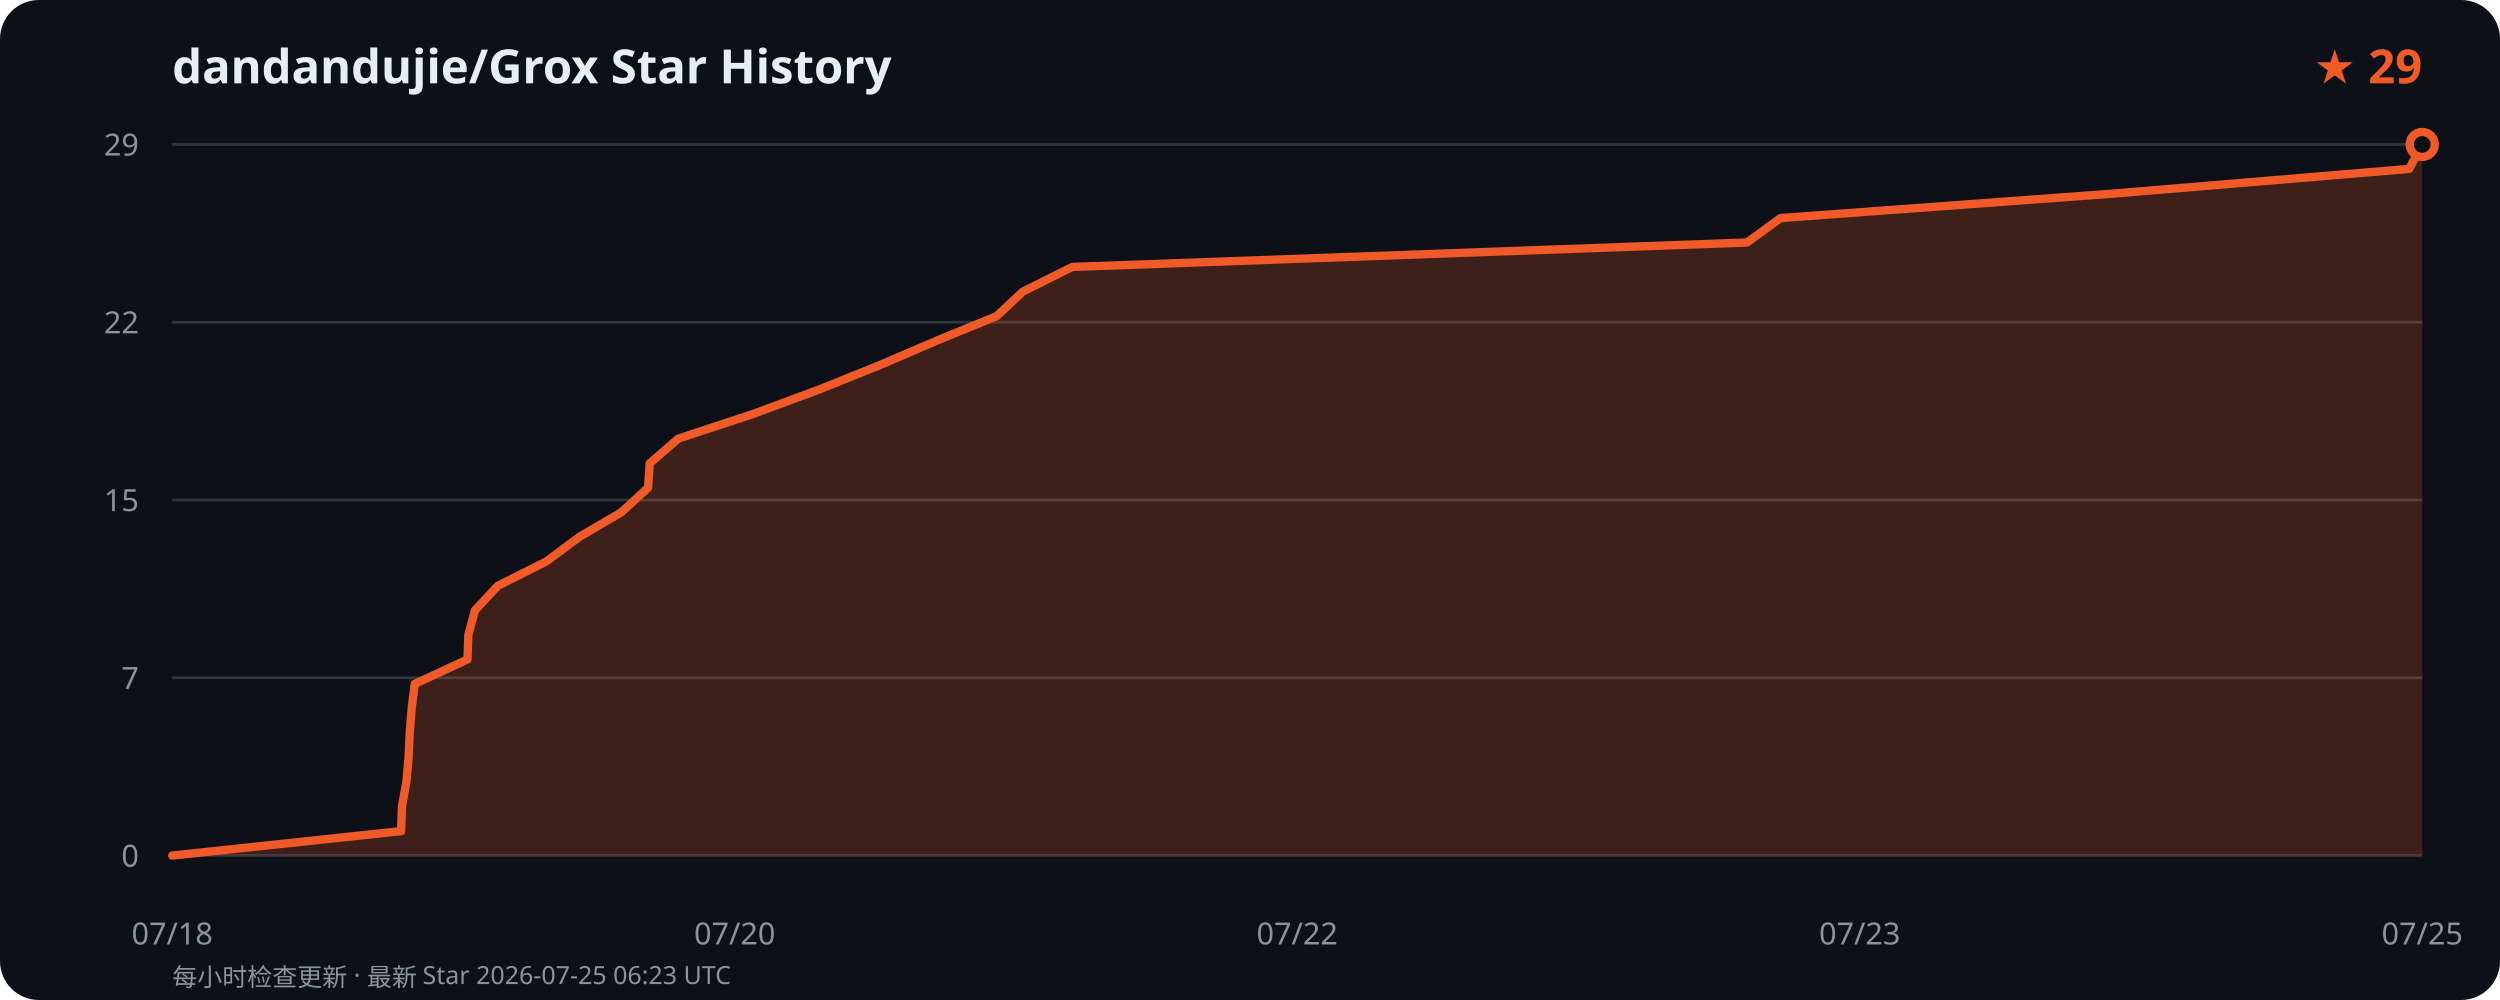
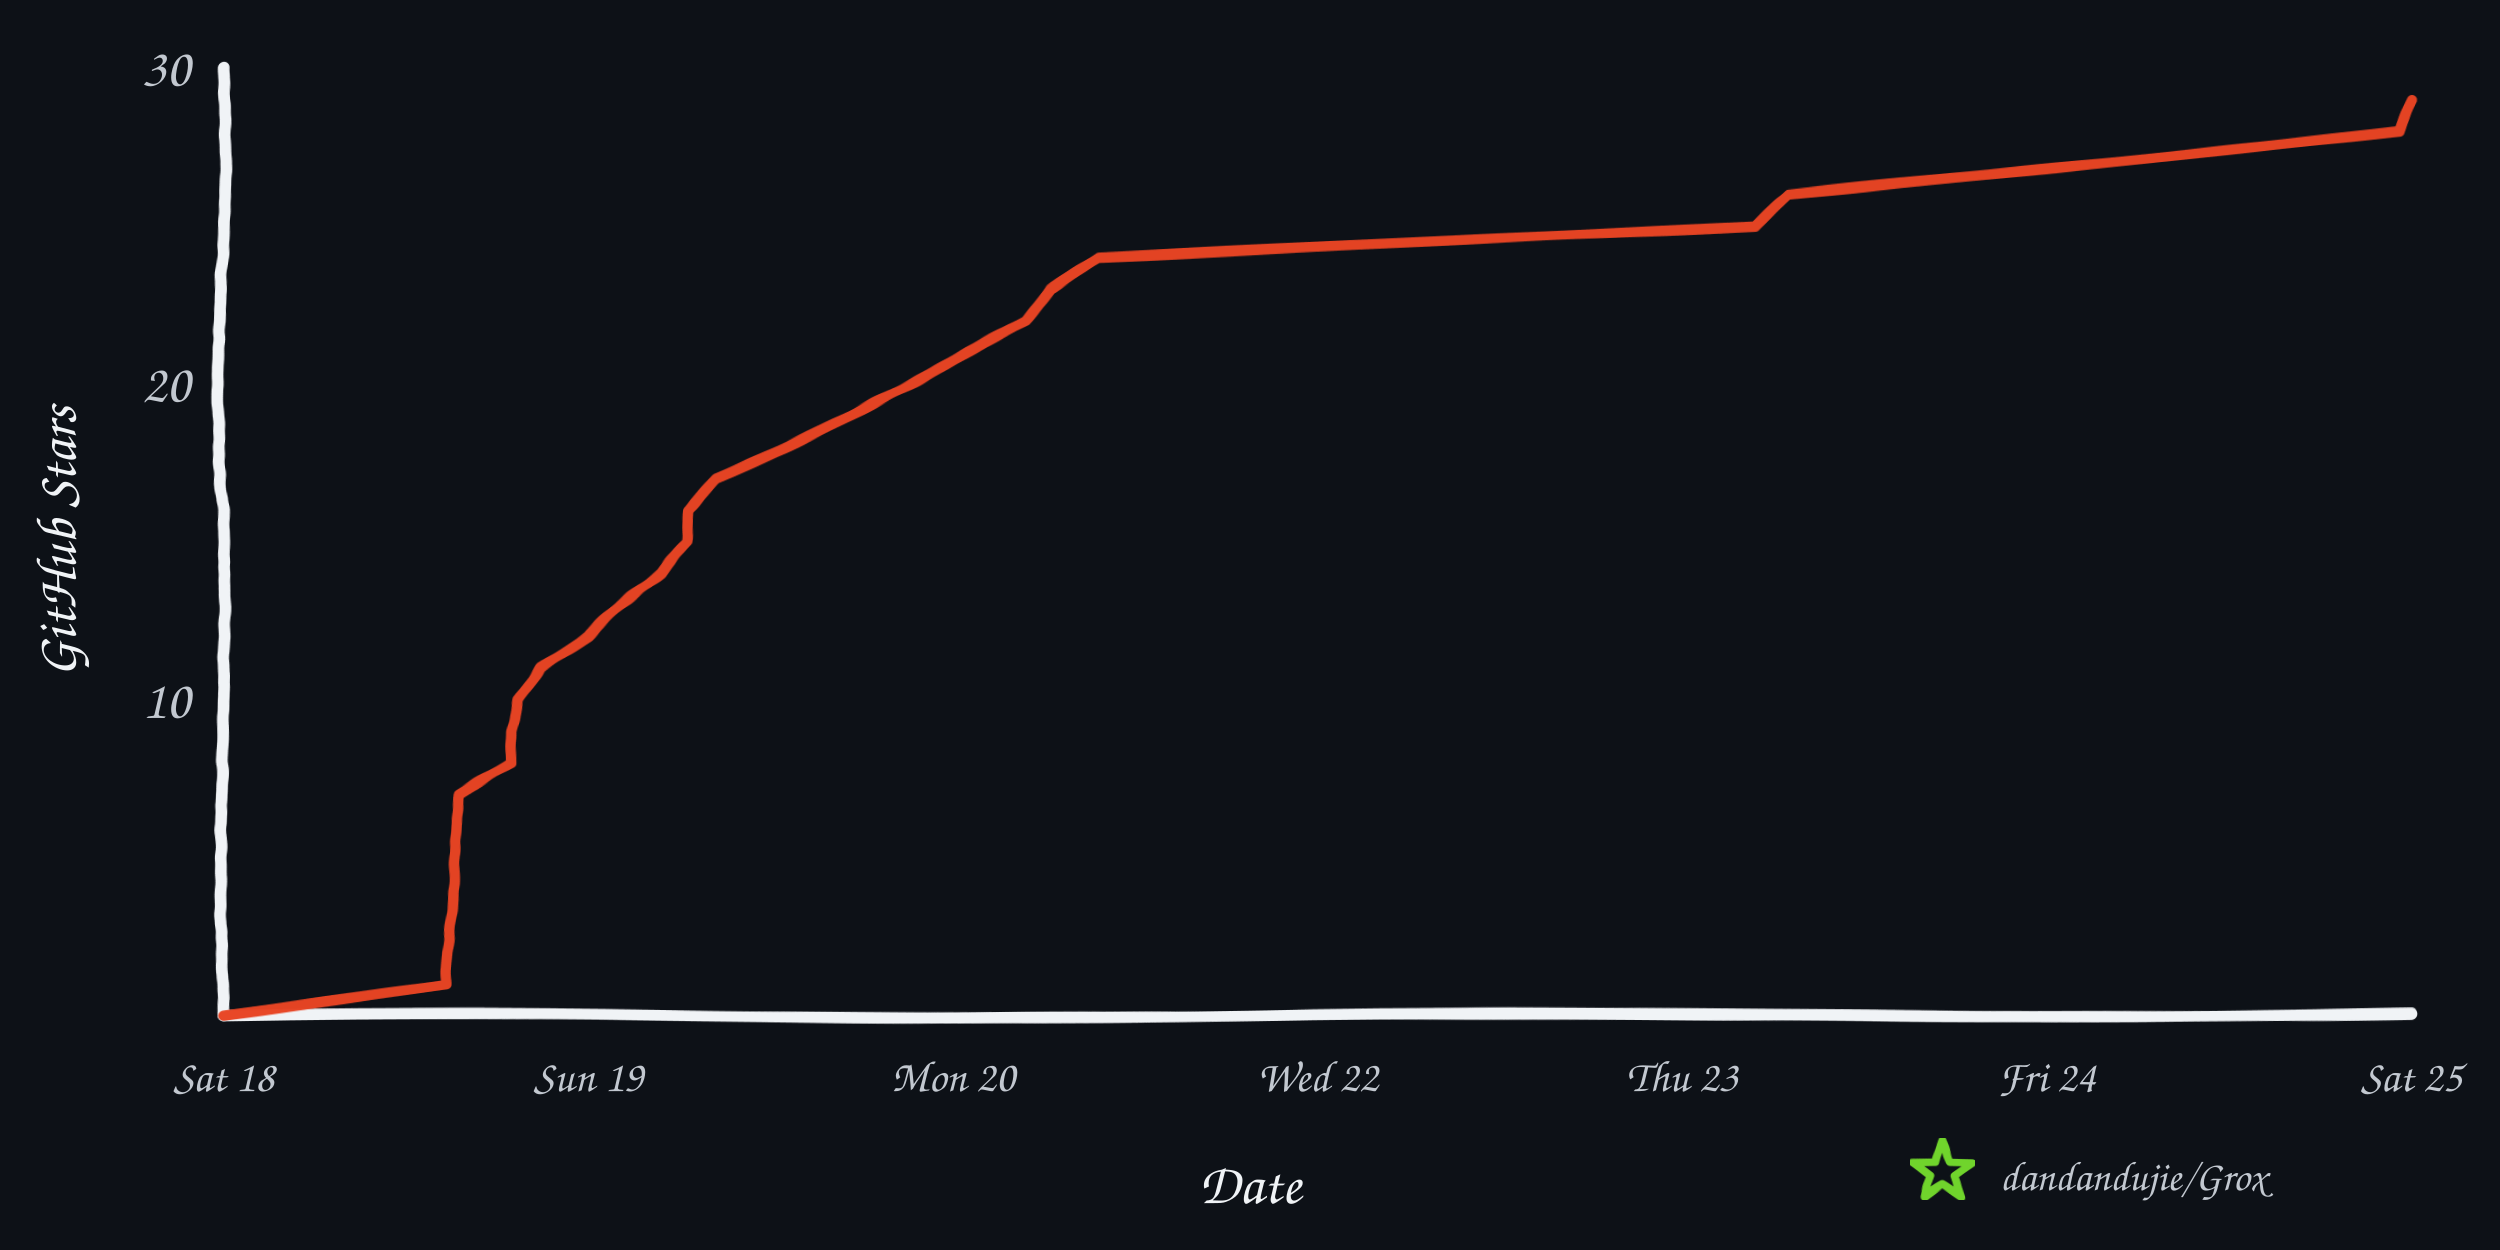
- <svg xmlns="http://www.w3.org/2000/svg" width="900" height="360" viewBox="0 0 900 360" role="img" aria-labelledby="title desc">
-   <rect width="900" height="360" rx="14" fill="#0d1117" />
-   <text x="62" y="30" fill="#e6edf3" font-family="system-ui,Segoe UI,sans-serif" font-size="17" font-weight="650">dandandujie/Grox Star History</text>
-   <text x="872" y="30" text-anchor="end" fill="#f05a28" font-family="system-ui,Segoe UI,sans-serif" font-size="17" font-weight="700">★ 29</text>
-   <line x1="62" y1="308.0" x2="872" y2="308.0" stroke="#30363d" stroke-width="1" />
-   <text x="50" y="312.0" text-anchor="end" fill="#8b949e" font-family="system-ui,Segoe UI,sans-serif" font-size="11">0</text>
-   <line x1="62" y1="244.0" x2="872" y2="244.0" stroke="#30363d" stroke-width="1" />
-   <text x="50" y="248.0" text-anchor="end" fill="#8b949e" font-family="system-ui,Segoe UI,sans-serif" font-size="11">7</text>
-   <line x1="62" y1="180.0" x2="872" y2="180.0" stroke="#30363d" stroke-width="1" />
-   <text x="50" y="184.0" text-anchor="end" fill="#8b949e" font-family="system-ui,Segoe UI,sans-serif" font-size="11">15</text>
-   <line x1="62" y1="116.0" x2="872" y2="116.0" stroke="#30363d" stroke-width="1" />
-   <text x="50" y="120.0" text-anchor="end" fill="#8b949e" font-family="system-ui,Segoe UI,sans-serif" font-size="11">22</text>
-   <line x1="62" y1="52.0" x2="872" y2="52.0" stroke="#30363d" stroke-width="1" />
-   <text x="50" y="56.0" text-anchor="end" fill="#8b949e" font-family="system-ui,Segoe UI,sans-serif" font-size="11">29</text>
-   <text x="62.0" y="340" text-anchor="middle" fill="#8b949e" font-family="system-ui,Segoe UI,sans-serif" font-size="11">07/18</text>
-   <text x="264.5" y="340" text-anchor="middle" fill="#8b949e" font-family="system-ui,Segoe UI,sans-serif" font-size="11">07/20</text>
-   <text x="467.0" y="340" text-anchor="middle" fill="#8b949e" font-family="system-ui,Segoe UI,sans-serif" font-size="11">07/22</text>
-   <text x="669.5" y="340" text-anchor="middle" fill="#8b949e" font-family="system-ui,Segoe UI,sans-serif" font-size="11">07/23</text>
-   <text x="872.0" y="340" text-anchor="middle" fill="#8b949e" font-family="system-ui,Segoe UI,sans-serif" font-size="11">07/25</text>
-   <path d="M 62.0 308.0 L 144.4 299.2 L 144.7 290.3 L 146.3 281.5 L 147.1 272.7 L 147.5 263.9 L 148.2 255.0 L 149.3 246.2 L 168.3 237.4 L 168.6 228.6 L 171.0 219.7 L 179.2 210.9 L 196.7 202.1 L 208.7 193.2 L 223.7 184.4 L 233.3 175.6 L 233.9 166.8 L 244.2 157.9 L 270.9 149.1 L 294.7 140.3 L 316.8 131.4 L 337.3 122.6 L 358.8 113.8 L 368.2 105.0 L 386.0 96.1 L 628.9 87.3 L 641.0 78.5 L 760.7 69.7 L 867.3 60.8 L 872.0 52.0 L 872.0 52.0 L 872.0 308.0 L 62 308.0 Z" fill="#f05a2838" />
-   <path d="M 62.0 308.0 L 144.4 299.2 L 144.7 290.3 L 146.3 281.5 L 147.1 272.7 L 147.5 263.9 L 148.2 255.0 L 149.3 246.2 L 168.3 237.4 L 168.6 228.6 L 171.0 219.7 L 179.2 210.9 L 196.7 202.1 L 208.7 193.2 L 223.7 184.4 L 233.3 175.6 L 233.9 166.8 L 244.2 157.9 L 270.9 149.1 L 294.7 140.3 L 316.8 131.4 L 337.3 122.6 L 358.8 113.8 L 368.2 105.0 L 386.0 96.1 L 628.9 87.3 L 641.0 78.5 L 760.7 69.7 L 867.3 60.8 L 872.0 52.0 L 872.0 52.0" fill="none" stroke="#f05a28" stroke-width="3" stroke-linecap="round" stroke-linejoin="round" />
-   <circle cx="872.0" cy="52.0" r="4.5" fill="#0d1117" stroke="#f05a28" stroke-width="3" />
-   <text x="62" y="355" fill="#8b949e" font-family="system-ui,Segoe UI,sans-serif" font-size="9">每小时检查更新 · 最新 Star 2026-07-25 06:23 UTC</text>
+ <svg xmlns="http://www.w3.org/2000/svg" width="960" height="480" viewBox="0 0 960 480" role="img" aria-labelledby="title desc">
+   <defs>
+     <filter id="rough" x="-4%" y="-4%" width="108%" height="108%">
+       <feTurbulence type="fractalNoise" baseFrequency="0.008 0.12" numOctaves="2" seed="17" result="noise" />
+       <feDisplacementMap in="SourceGraphic" in2="noise" scale="1.6" xChannelSelector="R" yChannelSelector="G" />
+     </filter>
+   </defs>
+   <rect width="960" height="480" fill="#0d1117" />
+   <g filter="url(#rough)" fill="none" stroke-linecap="round" stroke-linejoin="round">
+     <path d="M 86 390 C 225 387, 336 393, 478 390 S 720 393, 926 389" stroke="#f0f3f6" stroke-width="4.5" />
+     <path d="M 86 390 C 82 322, 89 254, 85 188 S 89 88, 86 26" stroke="#f0f3f6" stroke-width="4.5" />
+     <path d="M 86.0 390.0 L 171.4 377.9 L 171.7 365.7 L 173.4 353.6 L 174.3 341.5 L 174.7 329.3 L 175.4 317.2 L 176.5 305.1 L 196.2 292.9 L 196.6 280.8 L 199.1 268.7 L 207.5 256.5 L 225.7 244.4 L 238.2 232.3 L 253.7 220.1 L 263.7 208.0 L 264.3 195.9 L 274.9 183.7 L 302.7 171.6 L 327.3 159.5 L 350.2 147.3 L 371.5 135.2 L 393.8 123.1 L 403.5 110.9 L 422.0 98.8 L 673.9 86.7 L 686.5 74.5 L 810.5 62.4 L 921.2 50.3 L 926.0 38.1 L 926.0 38.1" stroke="#e84424" stroke-width="4" opacity="0.98" />
+   </g>
+   <text x="73" y="275.7" text-anchor="end" fill="#c2c8d0" font-family="'Comic Sans MS','Segoe Print','Bradley Hand',cursive" font-size="21">10</text>
+   <text x="73" y="154.3" text-anchor="end" fill="#c2c8d0" font-family="'Comic Sans MS','Segoe Print','Bradley Hand',cursive" font-size="21">20</text>
+   <text x="73" y="33.0" text-anchor="end" fill="#c2c8d0" font-family="'Comic Sans MS','Segoe Print','Bradley Hand',cursive" font-size="21">30</text>
+   <text x="86.0" y="419" text-anchor="middle" fill="#c2c8d0" font-family="'Comic Sans MS','Segoe Print','Bradley Hand',cursive" font-size="17">Sat 18</text>
+   <text x="226.0" y="419" text-anchor="middle" fill="#c2c8d0" font-family="'Comic Sans MS','Segoe Print','Bradley Hand',cursive" font-size="17">Sun 19</text>
+   <text x="366.0" y="419" text-anchor="middle" fill="#c2c8d0" font-family="'Comic Sans MS','Segoe Print','Bradley Hand',cursive" font-size="17">Mon 20</text>
+   <text x="506.0" y="419" text-anchor="middle" fill="#c2c8d0" font-family="'Comic Sans MS','Segoe Print','Bradley Hand',cursive" font-size="17">Wed 22</text>
+   <text x="646.0" y="419" text-anchor="middle" fill="#c2c8d0" font-family="'Comic Sans MS','Segoe Print','Bradley Hand',cursive" font-size="17">Thu 23</text>
+   <text x="786.0" y="419" text-anchor="middle" fill="#c2c8d0" font-family="'Comic Sans MS','Segoe Print','Bradley Hand',cursive" font-size="17">Fri 24</text>
+   <text x="926.0" y="419" text-anchor="middle" fill="#c2c8d0" font-family="'Comic Sans MS','Segoe Print','Bradley Hand',cursive" font-size="17">Sat 25</text>
+   <text x="480" y="462" text-anchor="middle" fill="#f0f3f6" font-family="'Comic Sans MS','Segoe Print','Bradley Hand',cursive" font-size="22">Date</text>
+   <text x="29" y="208" text-anchor="middle" fill="#f0f3f6" font-family="'Comic Sans MS','Segoe Print','Bradley Hand',cursive" font-size="22" transform="rotate(-90 29 208)">GitHub Stars</text>
+   <polygon points="746.0,438.0 748.8,446.1 757.4,446.3 750.6,451.5 753.1,459.7 746.0,454.8 738.9,459.7 741.4,451.5 734.6,446.3 743.2,446.1" fill="none" stroke="#70d42c" stroke-width="3" stroke-linejoin="round" filter="url(#rough)" />
+   <text x="768" y="457" fill="#c2c8d0" font-family="'Comic Sans MS','Segoe Print','Bradley Hand',cursive" font-size="16">dandandujie/Grox</text>
</svg>
